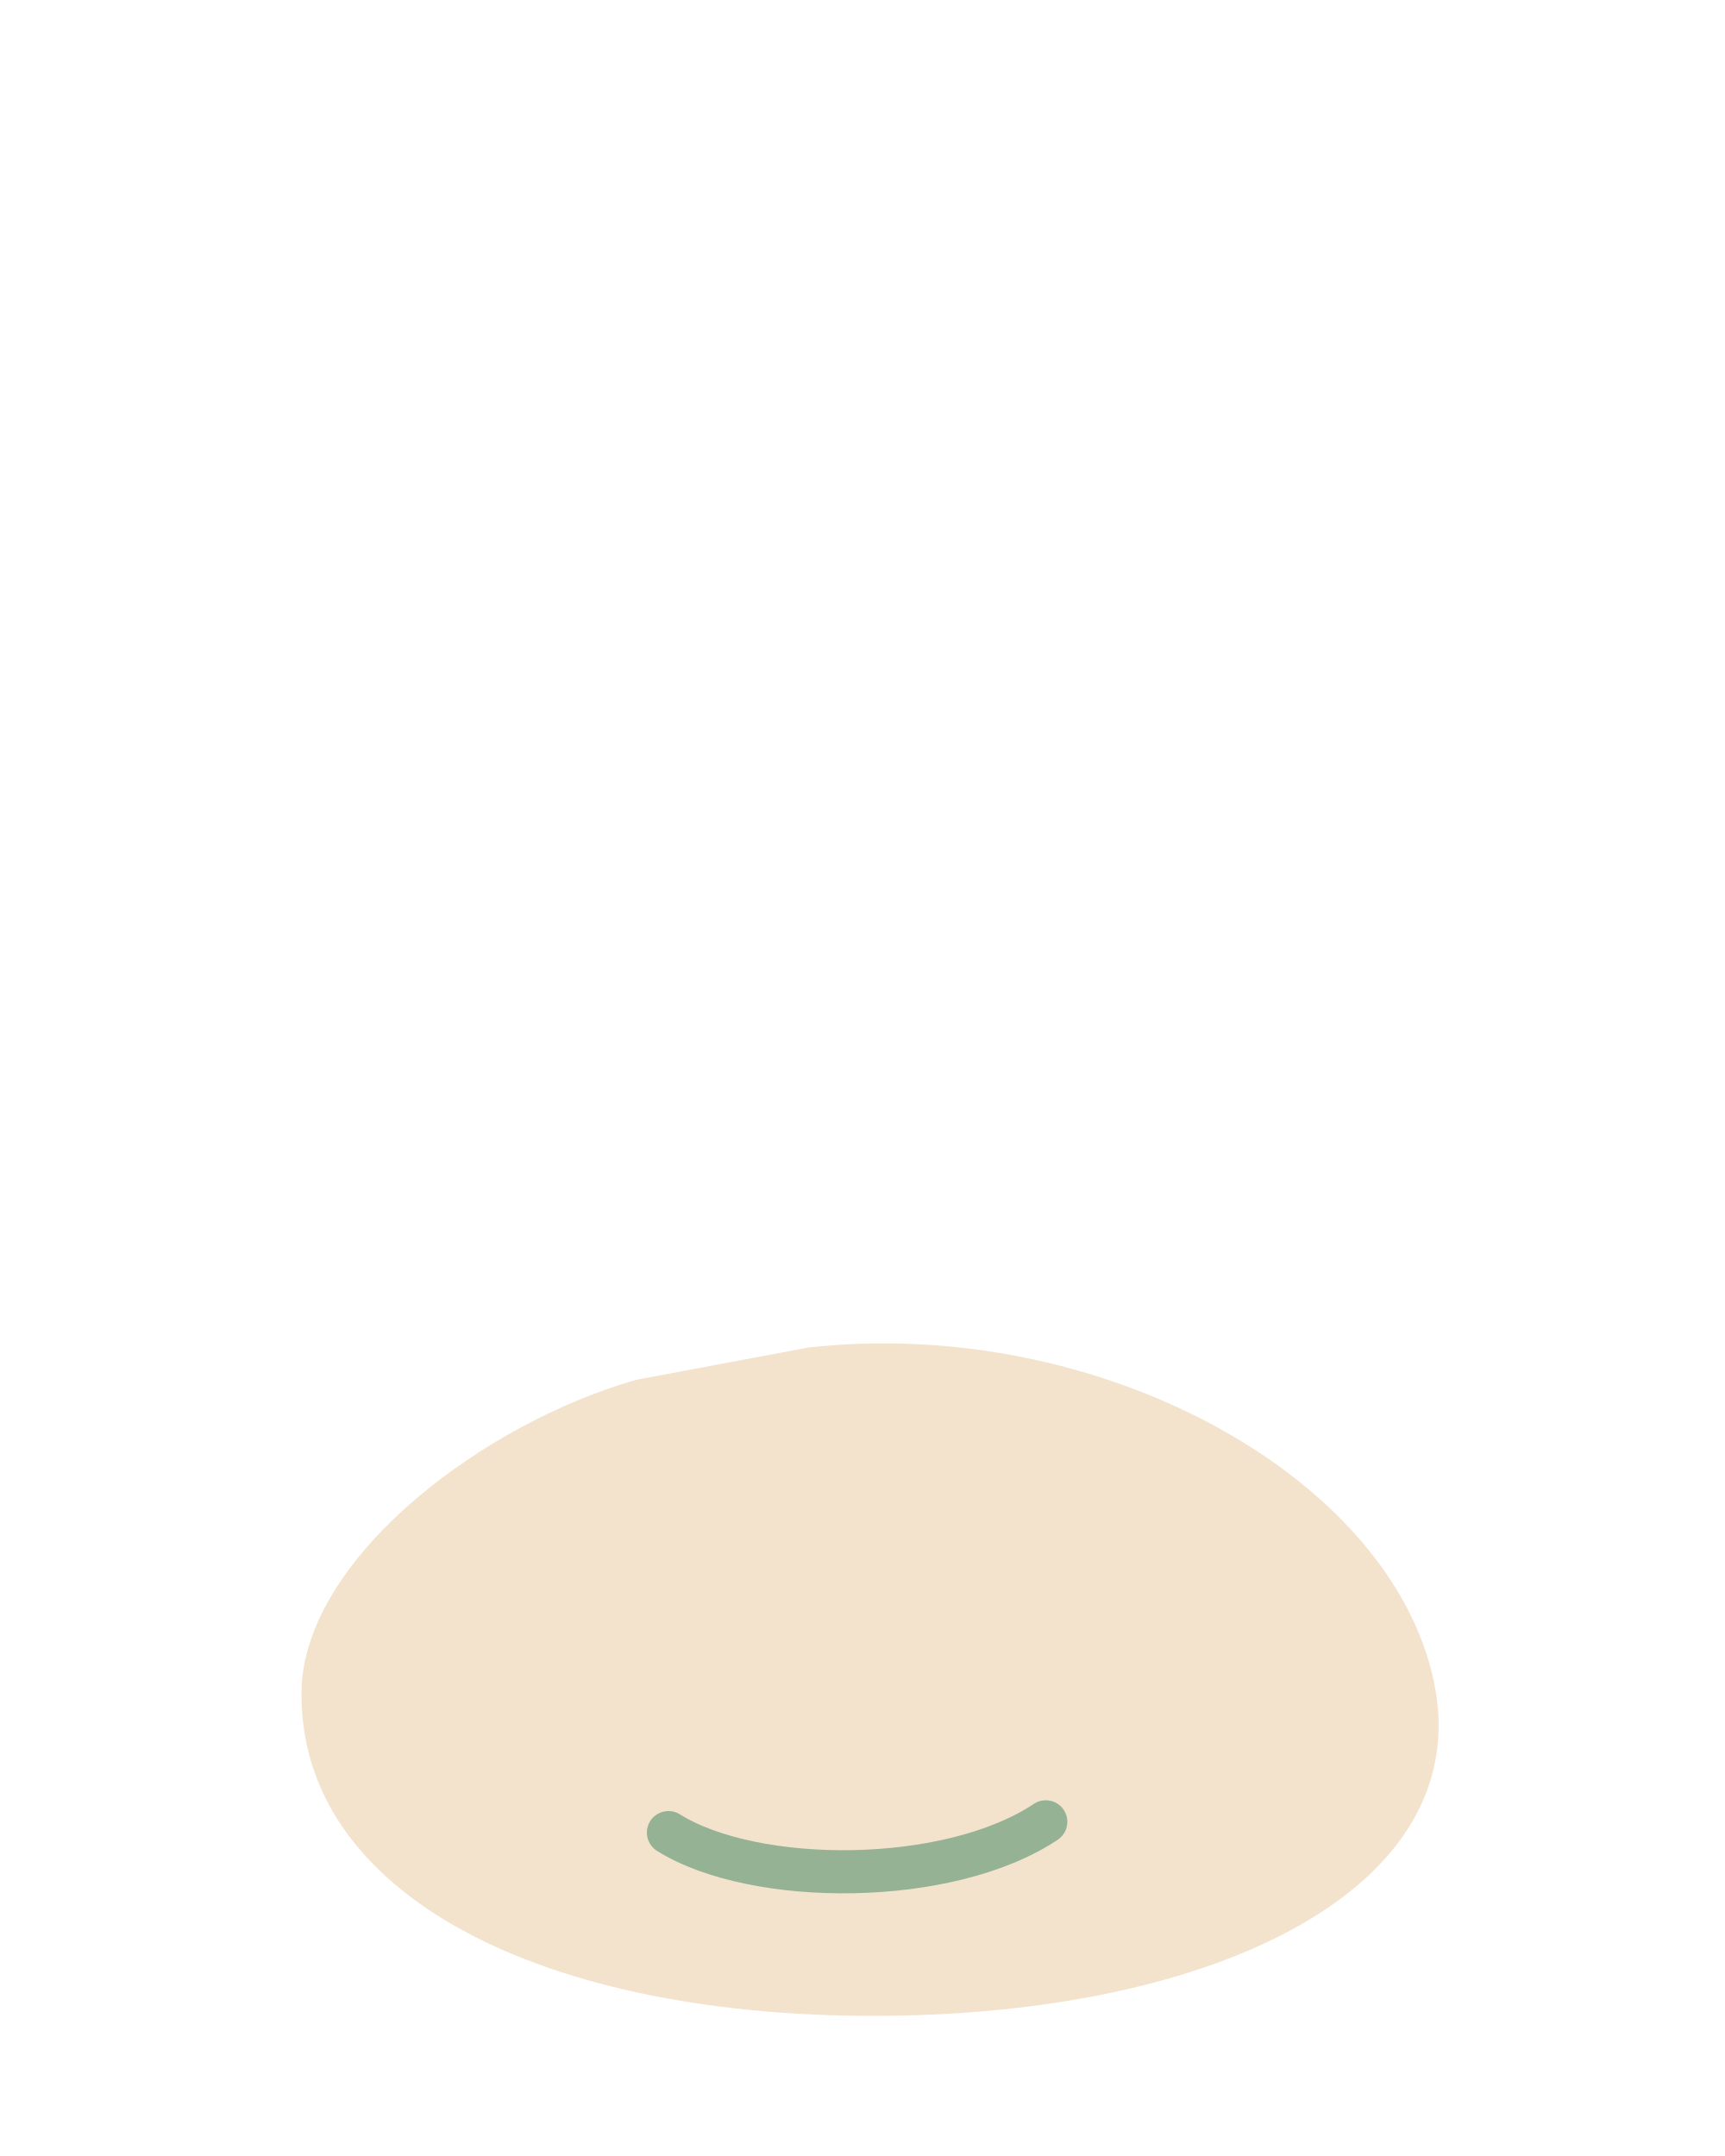
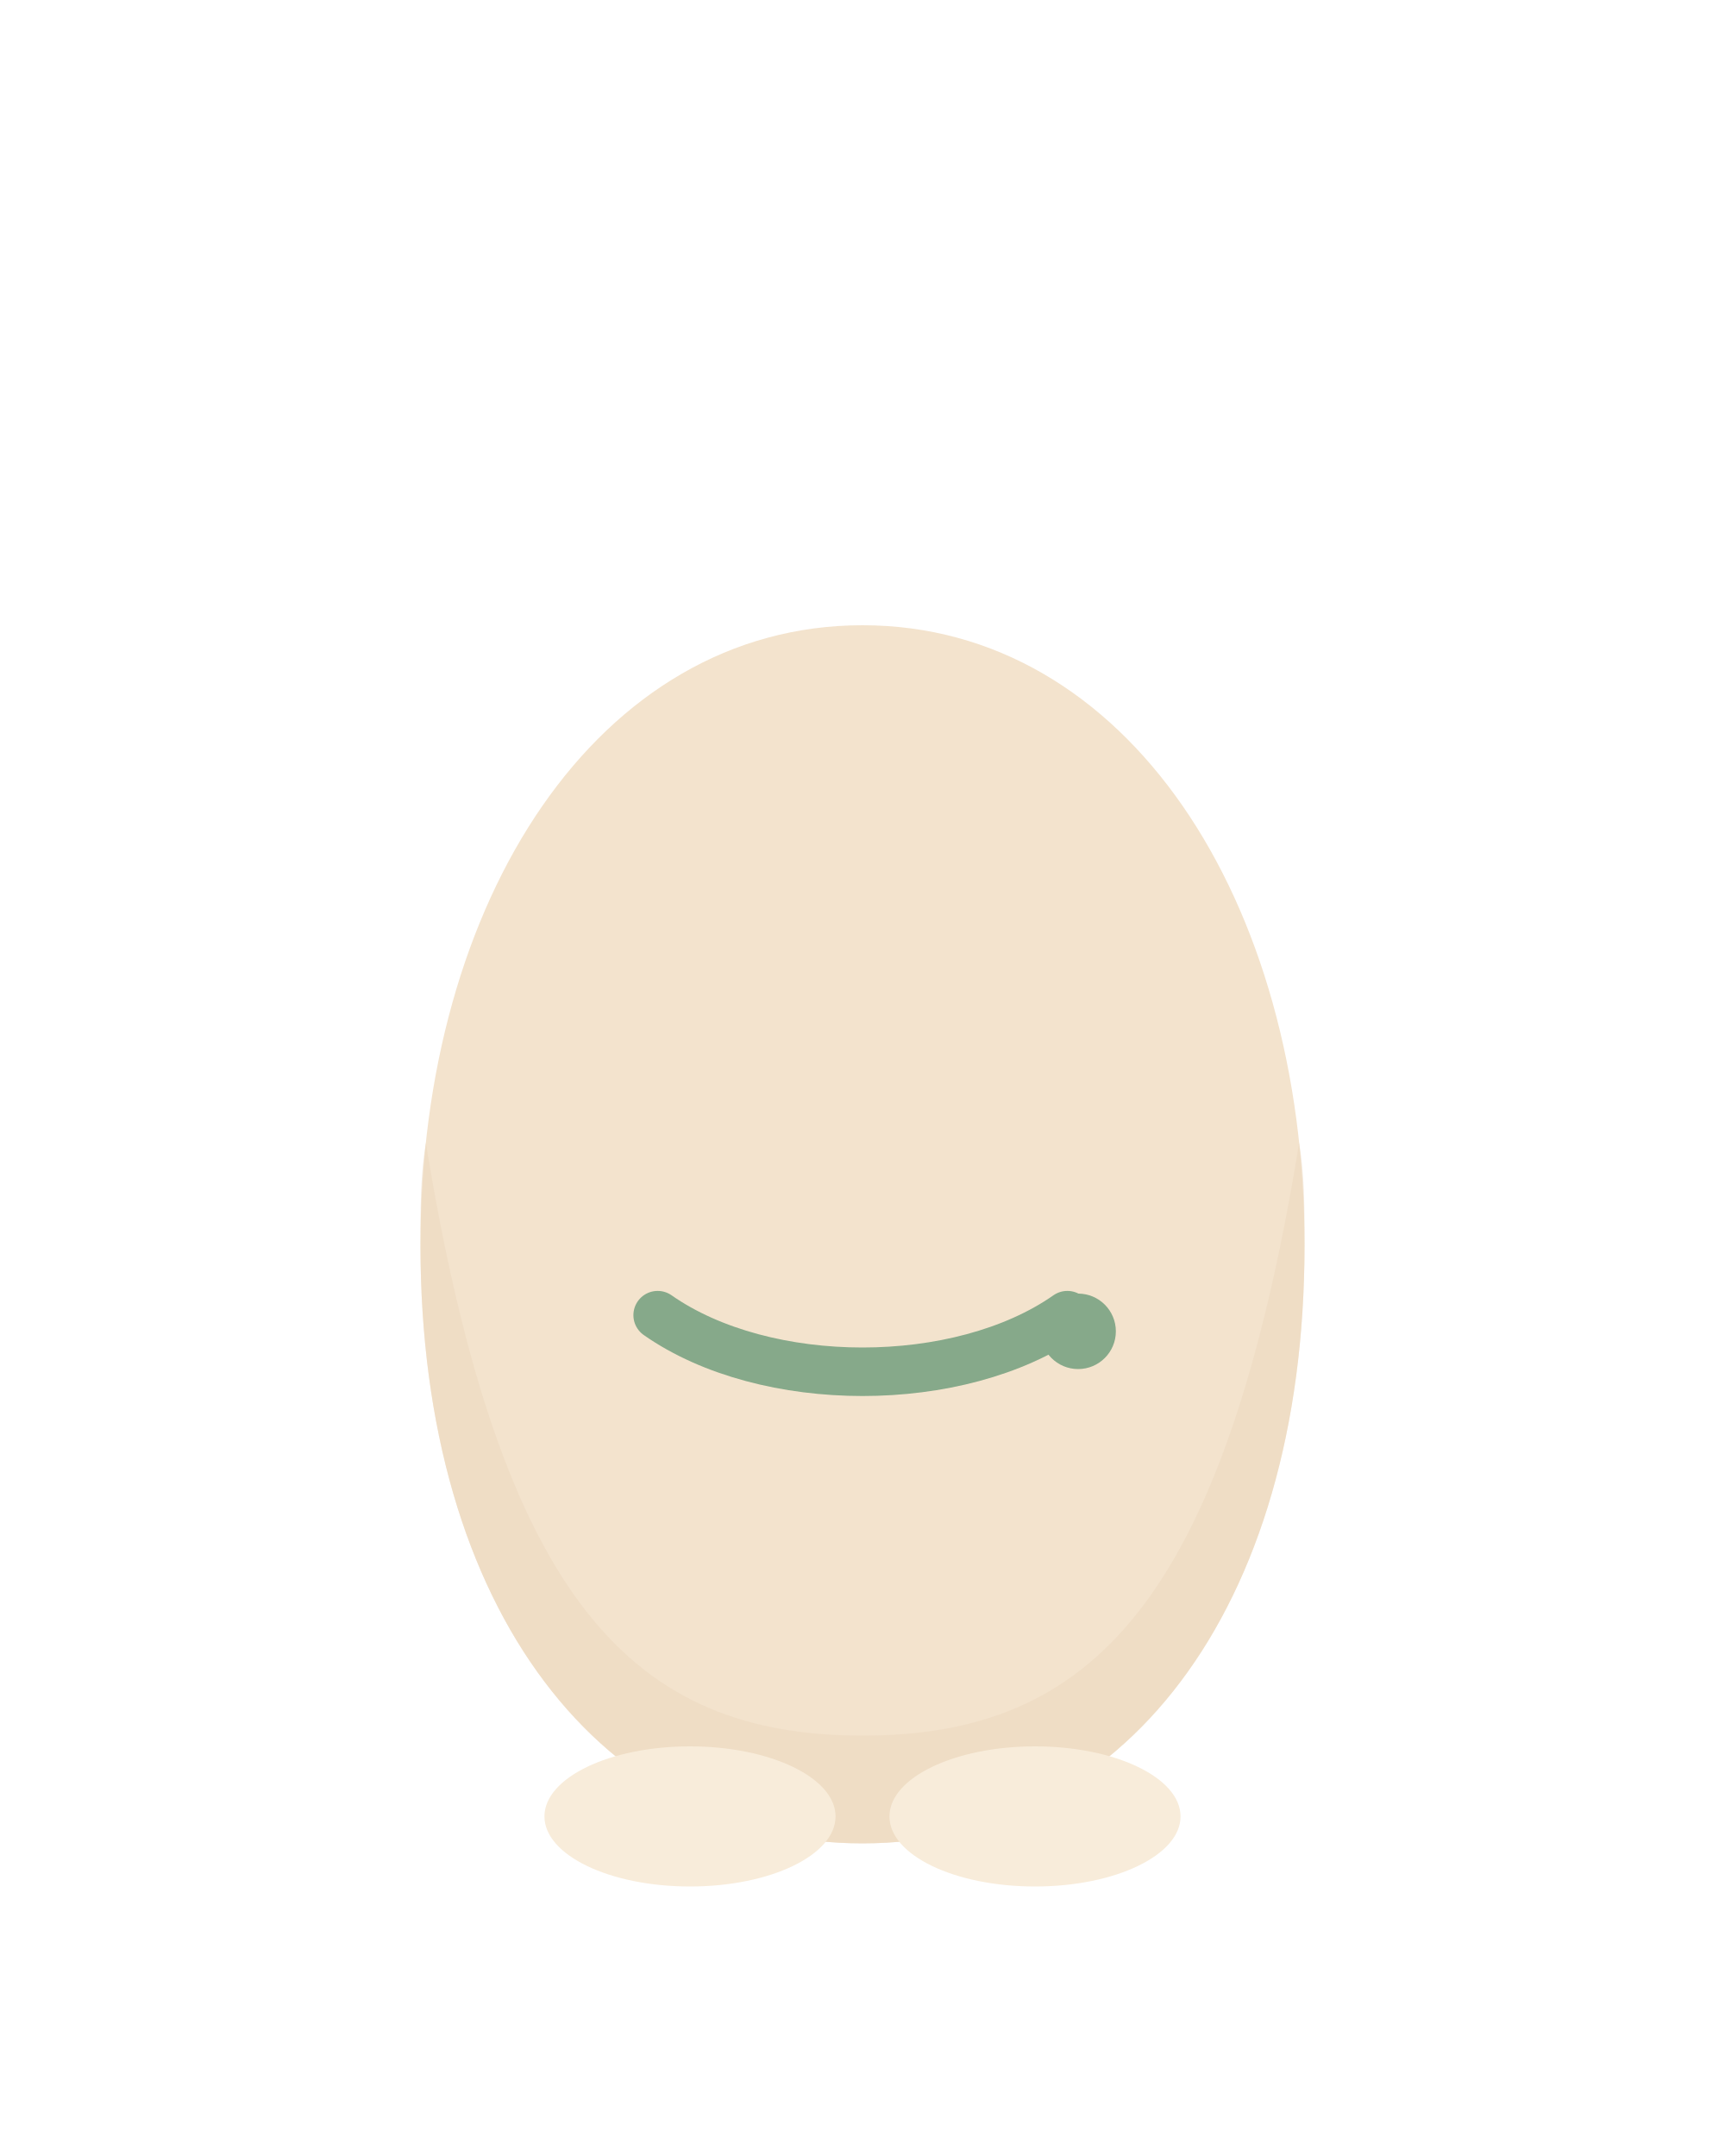
<svg xmlns="http://www.w3.org/2000/svg" viewBox="0 0 320 400" width="320" height="400">
-   <path d="M150 250 C 204 244 258 274 266 312 C 274 350 226 374 162 374 C 98 374 54 350 56 312 C 58 288 90 264 118 256 Z" fill="#F3E3CD" />
-   <path d="M124 340 C 140 350 176 350 194 338" fill="none" stroke="#86A98A" stroke-width="8" stroke-linecap="round" opacity="0.85" />
+   <g>
+     <path d="M160 116 C 209 116 242 167 242 231 C 242 299 208 342 160 342 C 112 342 78 299 78 231 C 78 167 111 116 160 116 Z" fill="#F3E3CD" />
+     <path d="M160 342 C 112 342 78 299 78 231 C 78 224 78 218 79 212 C 93 298 118 322 160 322 C 202 322 227 298 241 212 C 242 218 242 224 242 231 C 242 299 208 342 160 342 Z" fill="#EBD7BE" opacity="0.5" />
+     <ellipse cx="128" cy="337" rx="27" ry="13" fill="#F8ECDA" />
+     <ellipse cx="192" cy="337" rx="27" ry="13" fill="#F8ECDA" />
+   </g>
+   <g>
+     <path d="M122 244 C 142 258 178 258 198 244" fill="none" stroke="#86A98A" stroke-width="9" stroke-linecap="round" />
+     <circle cx="200" cy="247" r="7" fill="#86A98A" />
+   </g>
</svg>
